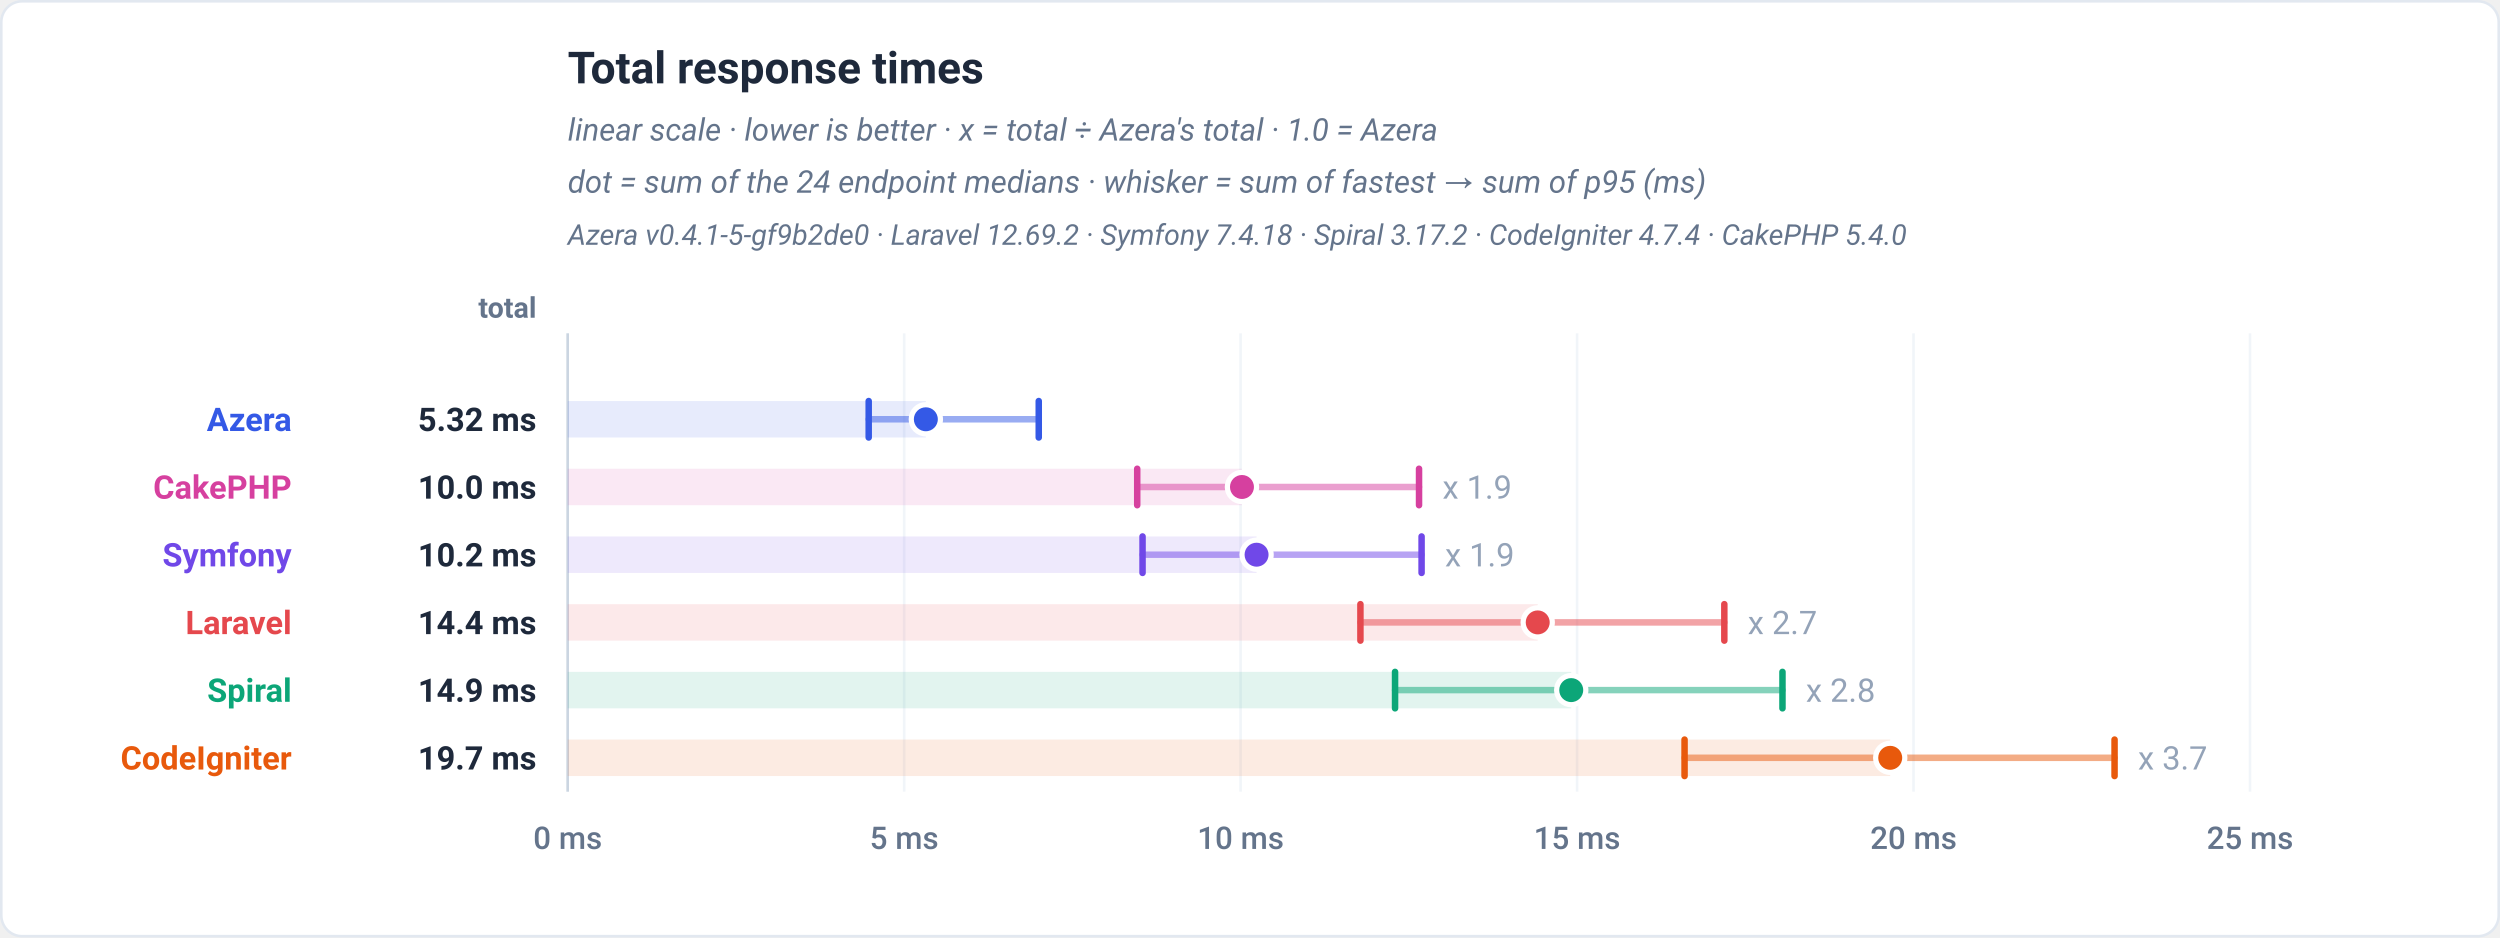
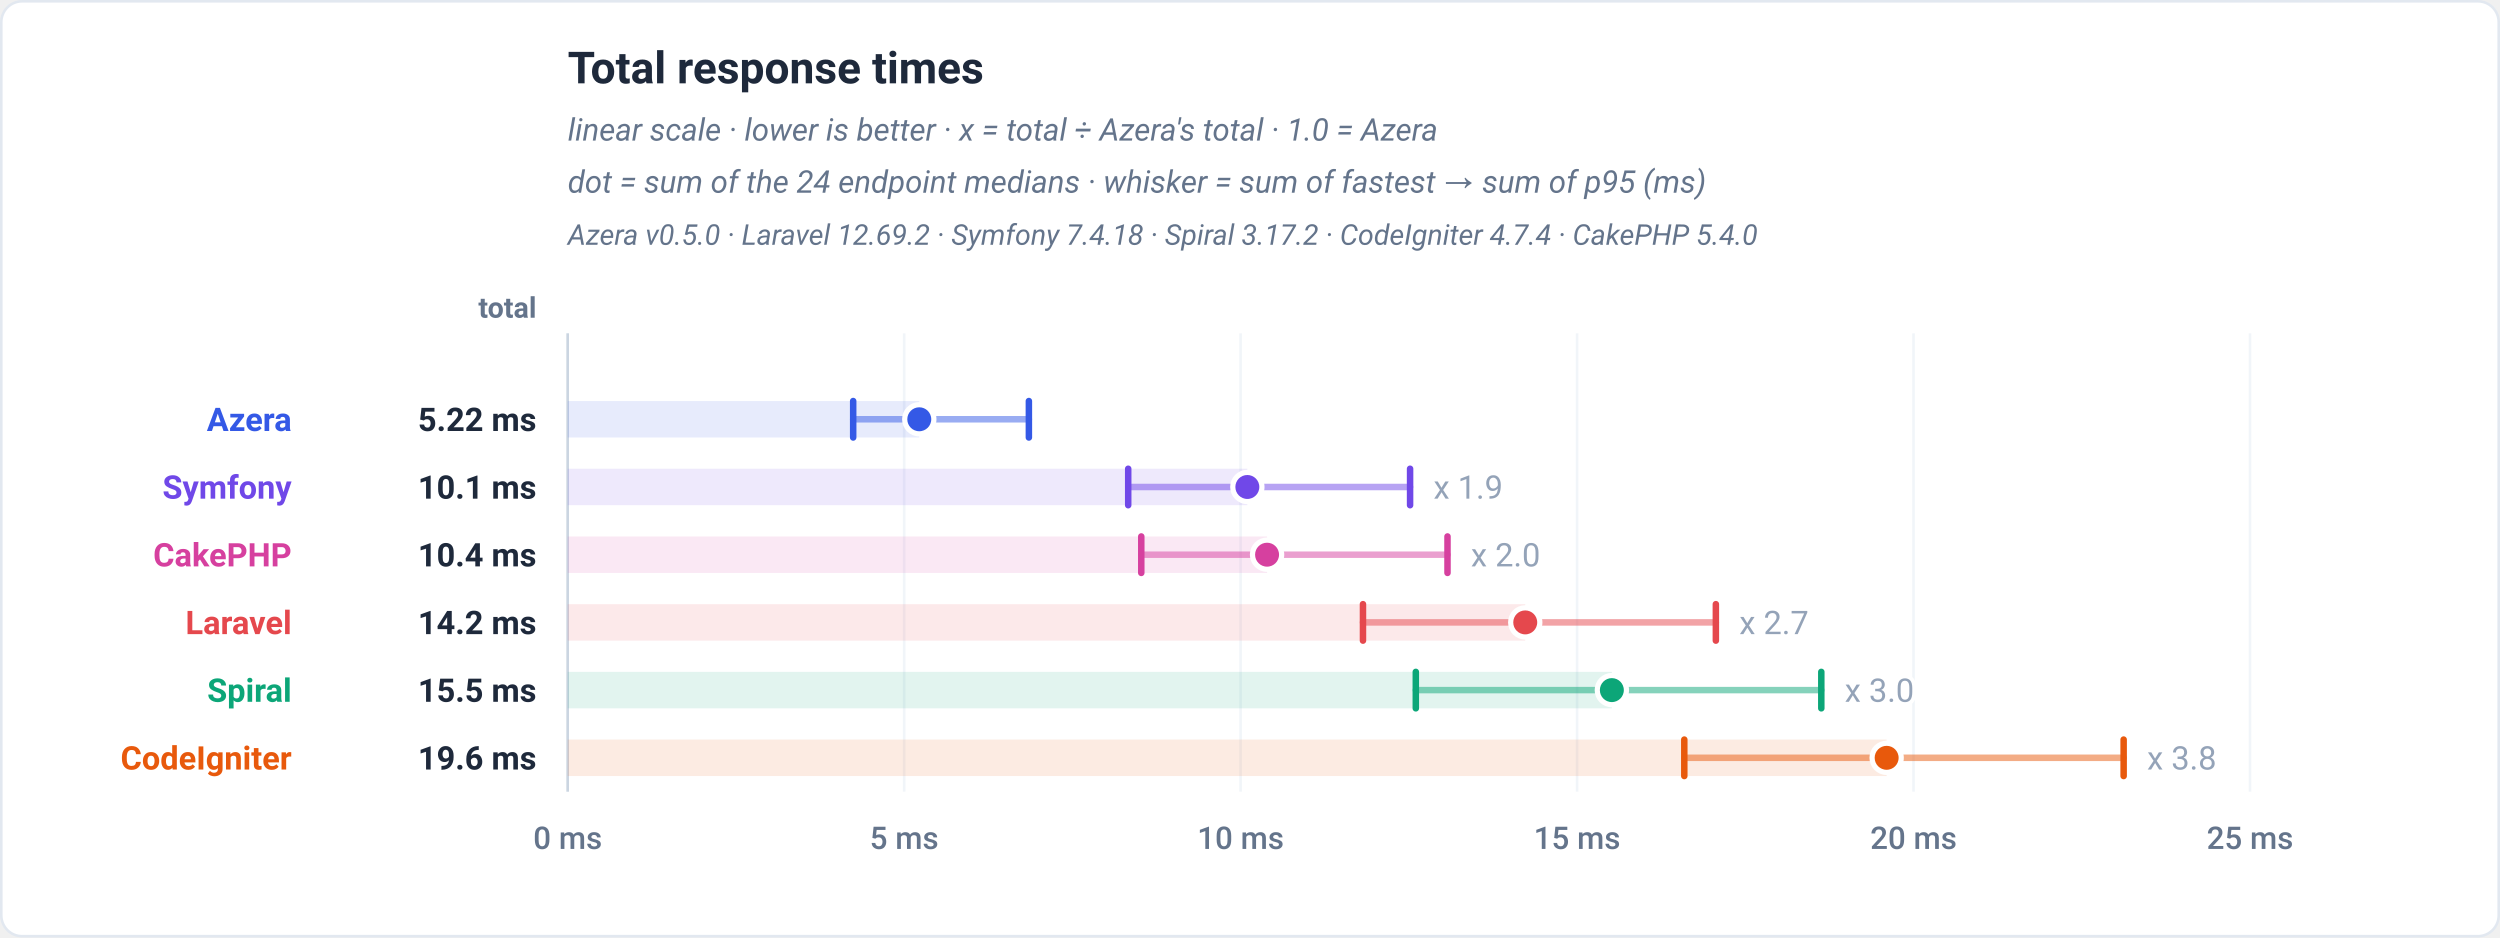
<svg xmlns="http://www.w3.org/2000/svg" viewBox="0 0 960 360" width="960" height="360" role="img" font-family="-apple-system,BlinkMacSystemFont,'Segoe UI',Roboto,Helvetica,Arial,sans-serif">
  <rect x="0.5" y="0.5" width="959" height="359" rx="8" fill="#ffffff" stroke="#e2e8f0" />
  <text x="218" y="32" font-family="-apple-system,BlinkMacSystemFont,'Segoe UI',Roboto,Helvetica,Arial,sans-serif" font-size="17" font-weight="700" fill="#1e293b" text-anchor="start">Total response times</text>
  <text x="218" y="54" font-family="-apple-system,BlinkMacSystemFont,'Segoe UI',Roboto,Helvetica,Arial,sans-serif" font-size="12" font-weight="400" fill="#64748b" text-anchor="start" font-style="italic">linear scale · lower is better · x = total ÷ Azera's total · 1.0 = Azera</text>
  <text x="218" y="74" font-family="-apple-system,BlinkMacSystemFont,'Segoe UI',Roboto,Helvetica,Arial,sans-serif" font-size="12" font-weight="400" fill="#64748b" text-anchor="start" font-style="italic">dot = sum of the 24 endpoint medians · whisker = sum of fastest → sum of p95 (ms)</text>
-   <text x="218" y="94" font-family="-apple-system,BlinkMacSystemFont,'Segoe UI',Roboto,Helvetica,Arial,sans-serif" font-size="11" font-weight="400" fill="#64748b" text-anchor="start" font-style="italic">Azera v0.4.1-5-gf9b2de0 · Laravel 12.69.2 · Symfony 7.4.18 · Spiral 3.17.2 · CodeIgniter 4.7.4 · CakePHP 5.4.0</text>
+   <text x="218" y="94" font-family="-apple-system,BlinkMacSystemFont,'Segoe UI',Roboto,Helvetica,Arial,sans-serif" font-size="11" font-weight="400" fill="#64748b" text-anchor="start" font-style="italic">Azera v0.5.0 · Laravel 12.69.2 · Symfony 7.4.18 · Spiral 3.17.2 · CodeIgniter 4.7.4 · CakePHP 5.4.0</text>
  <text x="206" y="122" font-family="-apple-system,BlinkMacSystemFont,'Segoe UI',Roboto,Helvetica,Arial,sans-serif" font-size="11" font-weight="600" fill="#64748b" text-anchor="end">total</text>
  <line x1="218" y1="128" x2="218" y2="304" stroke="#f1f5f9" stroke-width="1" />
  <text x="218" y="326" font-family="-apple-system,BlinkMacSystemFont,'Segoe UI',Roboto,Helvetica,Arial,sans-serif" font-size="12" font-weight="500" fill="#64748b" text-anchor="middle">0 ms</text>
  <line x1="347.2" y1="128" x2="347.2" y2="304" stroke="#f1f5f9" stroke-width="1" />
  <text x="347.2" y="326" font-family="-apple-system,BlinkMacSystemFont,'Segoe UI',Roboto,Helvetica,Arial,sans-serif" font-size="12" font-weight="500" fill="#64748b" text-anchor="middle">5 ms</text>
  <line x1="476.4" y1="128" x2="476.4" y2="304" stroke="#f1f5f9" stroke-width="1" />
  <text x="476.4" y="326" font-family="-apple-system,BlinkMacSystemFont,'Segoe UI',Roboto,Helvetica,Arial,sans-serif" font-size="12" font-weight="500" fill="#64748b" text-anchor="middle">10 ms</text>
  <line x1="605.6" y1="128" x2="605.6" y2="304" stroke="#f1f5f9" stroke-width="1" />
  <text x="605.6" y="326" font-family="-apple-system,BlinkMacSystemFont,'Segoe UI',Roboto,Helvetica,Arial,sans-serif" font-size="12" font-weight="500" fill="#64748b" text-anchor="middle">15 ms</text>
  <line x1="734.8" y1="128" x2="734.8" y2="304" stroke="#f1f5f9" stroke-width="1" />
  <text x="734.8" y="326" font-family="-apple-system,BlinkMacSystemFont,'Segoe UI',Roboto,Helvetica,Arial,sans-serif" font-size="12" font-weight="500" fill="#64748b" text-anchor="middle">20 ms</text>
  <line x1="864" y1="128" x2="864" y2="304" stroke="#f1f5f9" stroke-width="1" />
  <text x="864" y="326" font-family="-apple-system,BlinkMacSystemFont,'Segoe UI',Roboto,Helvetica,Arial,sans-serif" font-size="12" font-weight="500" fill="#64748b" text-anchor="middle">25 ms</text>
  <line x1="218" y1="128" x2="218" y2="304" stroke="#cbd5e1" stroke-width="1" />
-   <rect x="218" y="154" width="137.52" height="14" fill="#3459e6" fill-opacity="0.12" />
-   <line x1="333.58" y1="161" x2="398.88" y2="161" stroke="#3459e6" stroke-width="2.5" stroke-linecap="round" opacity="0.5" />
-   <line x1="333.58" y1="154" x2="333.58" y2="168" stroke="#3459e6" stroke-width="2.5" stroke-linecap="round" />
-   <line x1="398.88" y1="154" x2="398.88" y2="168" stroke="#3459e6" stroke-width="2.5" stroke-linecap="round" />
-   <circle cx="355.52" cy="161" r="5.6" fill="#3459e6" stroke="#ffffff" stroke-width="2" />
+   <rect x="218" y="154" width="135" height="14" fill="#3459e6" fill-opacity="0.12" />
+   <line x1="327.62" y1="161" x2="395.09" y2="161" stroke="#3459e6" stroke-width="2.5" stroke-linecap="round" opacity="0.5" />
+   <line x1="327.62" y1="154" x2="327.62" y2="168" stroke="#3459e6" stroke-width="2.5" stroke-linecap="round" />
+   <line x1="395.09" y1="154" x2="395.09" y2="168" stroke="#3459e6" stroke-width="2.5" stroke-linecap="round" />
+   <circle cx="353" cy="161" r="5.6" fill="#3459e6" stroke="#ffffff" stroke-width="2" />
  <text x="112" y="165.5" font-family="-apple-system,BlinkMacSystemFont,'Segoe UI',Roboto,Helvetica,Arial,sans-serif" font-size="12.5" font-weight="700" fill="#3459e6" text-anchor="end">Azera</text>
-   <text x="206" y="165.5" font-family="-apple-system,BlinkMacSystemFont,'Segoe UI',Roboto,Helvetica,Arial,sans-serif" font-size="12.5" font-weight="700" fill="#1e293b" text-anchor="end">5.32 ms</text>
-   <rect x="218" y="180" width="258.91" height="14" fill="#d6409f" fill-opacity="0.12" />
-   <line x1="436.69" y1="187" x2="544.91" y2="187" stroke="#d6409f" stroke-width="2.5" stroke-linecap="round" opacity="0.5" />
-   <line x1="436.69" y1="180" x2="436.69" y2="194" stroke="#d6409f" stroke-width="2.5" stroke-linecap="round" />
-   <line x1="544.91" y1="180" x2="544.91" y2="194" stroke="#d6409f" stroke-width="2.5" stroke-linecap="round" />
-   <circle cx="476.91" cy="187" r="5.6" fill="#d6409f" stroke="#ffffff" stroke-width="2" />
-   <text x="553.91" y="191.5" font-family="-apple-system,BlinkMacSystemFont,'Segoe UI',Roboto,Helvetica,Arial,sans-serif" font-size="12.5" font-weight="400" fill="#94a3b8" text-anchor="start" stroke="#ffffff" stroke-width="3" paint-order="stroke" stroke-linejoin="round">x 1.9</text>
-   <text x="112" y="191.5" font-family="-apple-system,BlinkMacSystemFont,'Segoe UI',Roboto,Helvetica,Arial,sans-serif" font-size="12.5" font-weight="700" fill="#d6409f" text-anchor="end">CakePHP</text>
-   <text x="206" y="191.5" font-family="-apple-system,BlinkMacSystemFont,'Segoe UI',Roboto,Helvetica,Arial,sans-serif" font-size="12.5" font-weight="700" fill="#1e293b" text-anchor="end">10.0 ms</text>
-   <rect x="218" y="206" width="264.52" height="14" fill="#7048e8" fill-opacity="0.12" />
-   <line x1="438.74" y1="213" x2="545.89" y2="213" stroke="#7048e8" stroke-width="2.5" stroke-linecap="round" opacity="0.5" />
-   <line x1="438.74" y1="206" x2="438.74" y2="220" stroke="#7048e8" stroke-width="2.5" stroke-linecap="round" />
-   <line x1="545.89" y1="206" x2="545.89" y2="220" stroke="#7048e8" stroke-width="2.5" stroke-linecap="round" />
-   <circle cx="482.52" cy="213" r="5.6" fill="#7048e8" stroke="#ffffff" stroke-width="2" />
-   <text x="554.89" y="217.5" font-family="-apple-system,BlinkMacSystemFont,'Segoe UI',Roboto,Helvetica,Arial,sans-serif" font-size="12.5" font-weight="400" fill="#94a3b8" text-anchor="start" stroke="#ffffff" stroke-width="3" paint-order="stroke" stroke-linejoin="round">x 1.9</text>
-   <text x="112" y="217.5" font-family="-apple-system,BlinkMacSystemFont,'Segoe UI',Roboto,Helvetica,Arial,sans-serif" font-size="12.5" font-weight="700" fill="#7048e8" text-anchor="end">Symfony</text>
-   <text x="206" y="217.5" font-family="-apple-system,BlinkMacSystemFont,'Segoe UI',Roboto,Helvetica,Arial,sans-serif" font-size="12.5" font-weight="700" fill="#1e293b" text-anchor="end">10.2 ms</text>
-   <rect x="218" y="232" width="372.48" height="14" fill="#e5484d" fill-opacity="0.12" />
-   <line x1="522.4" y1="239" x2="662.14" y2="239" stroke="#e5484d" stroke-width="2.5" stroke-linecap="round" opacity="0.5" />
-   <line x1="522.4" y1="232" x2="522.4" y2="246" stroke="#e5484d" stroke-width="2.5" stroke-linecap="round" />
-   <line x1="662.14" y1="232" x2="662.14" y2="246" stroke="#e5484d" stroke-width="2.5" stroke-linecap="round" />
-   <circle cx="590.48" cy="239" r="5.6" fill="#e5484d" stroke="#ffffff" stroke-width="2" />
-   <text x="671.14" y="243.5" font-family="-apple-system,BlinkMacSystemFont,'Segoe UI',Roboto,Helvetica,Arial,sans-serif" font-size="12.5" font-weight="400" fill="#94a3b8" text-anchor="start" stroke="#ffffff" stroke-width="3" paint-order="stroke" stroke-linejoin="round">x 2.7</text>
+   <text x="206" y="165.5" font-family="-apple-system,BlinkMacSystemFont,'Segoe UI',Roboto,Helvetica,Arial,sans-serif" font-size="12.5" font-weight="700" fill="#1e293b" text-anchor="end">5.22 ms</text>
+   <rect x="218" y="180" width="260.98" height="14" fill="#7048e8" fill-opacity="0.12" />
+   <line x1="433.23" y1="187" x2="541.47" y2="187" stroke="#7048e8" stroke-width="2.5" stroke-linecap="round" opacity="0.5" />
+   <line x1="433.23" y1="180" x2="433.23" y2="194" stroke="#7048e8" stroke-width="2.5" stroke-linecap="round" />
+   <line x1="541.47" y1="180" x2="541.47" y2="194" stroke="#7048e8" stroke-width="2.5" stroke-linecap="round" />
+   <circle cx="478.98" cy="187" r="5.6" fill="#7048e8" stroke="#ffffff" stroke-width="2" />
+   <text x="550.47" y="191.5" font-family="-apple-system,BlinkMacSystemFont,'Segoe UI',Roboto,Helvetica,Arial,sans-serif" font-size="12.5" font-weight="400" fill="#94a3b8" text-anchor="start" stroke="#ffffff" stroke-width="3" paint-order="stroke" stroke-linejoin="round">x 1.9</text>
+   <text x="112" y="191.5" font-family="-apple-system,BlinkMacSystemFont,'Segoe UI',Roboto,Helvetica,Arial,sans-serif" font-size="12.5" font-weight="700" fill="#7048e8" text-anchor="end">Symfony</text>
+   <text x="206" y="191.5" font-family="-apple-system,BlinkMacSystemFont,'Segoe UI',Roboto,Helvetica,Arial,sans-serif" font-size="12.5" font-weight="700" fill="#1e293b" text-anchor="end">10.1 ms</text>
+   <rect x="218" y="206" width="268.55" height="14" fill="#d6409f" fill-opacity="0.12" />
+   <line x1="438.25" y1="213" x2="555.84" y2="213" stroke="#d6409f" stroke-width="2.5" stroke-linecap="round" opacity="0.5" />
+   <line x1="438.25" y1="206" x2="438.25" y2="220" stroke="#d6409f" stroke-width="2.5" stroke-linecap="round" />
+   <line x1="555.84" y1="206" x2="555.84" y2="220" stroke="#d6409f" stroke-width="2.5" stroke-linecap="round" />
+   <circle cx="486.55" cy="213" r="5.6" fill="#d6409f" stroke="#ffffff" stroke-width="2" />
+   <text x="564.84" y="217.5" font-family="-apple-system,BlinkMacSystemFont,'Segoe UI',Roboto,Helvetica,Arial,sans-serif" font-size="12.5" font-weight="400" fill="#94a3b8" text-anchor="start" stroke="#ffffff" stroke-width="3" paint-order="stroke" stroke-linejoin="round">x 2.0</text>
+   <text x="112" y="217.5" font-family="-apple-system,BlinkMacSystemFont,'Segoe UI',Roboto,Helvetica,Arial,sans-serif" font-size="12.5" font-weight="700" fill="#d6409f" text-anchor="end">CakePHP</text>
+   <text x="206" y="217.5" font-family="-apple-system,BlinkMacSystemFont,'Segoe UI',Roboto,Helvetica,Arial,sans-serif" font-size="12.5" font-weight="700" fill="#1e293b" text-anchor="end">10.4 ms</text>
+   <rect x="218" y="232" width="367.69" height="14" fill="#e5484d" fill-opacity="0.12" />
+   <line x1="523.38" y1="239" x2="658.89" y2="239" stroke="#e5484d" stroke-width="2.5" stroke-linecap="round" opacity="0.5" />
+   <line x1="523.38" y1="232" x2="523.38" y2="246" stroke="#e5484d" stroke-width="2.5" stroke-linecap="round" />
+   <line x1="658.89" y1="232" x2="658.89" y2="246" stroke="#e5484d" stroke-width="2.5" stroke-linecap="round" />
+   <circle cx="585.69" cy="239" r="5.6" fill="#e5484d" stroke="#ffffff" stroke-width="2" />
+   <text x="667.89" y="243.5" font-family="-apple-system,BlinkMacSystemFont,'Segoe UI',Roboto,Helvetica,Arial,sans-serif" font-size="12.5" font-weight="400" fill="#94a3b8" text-anchor="start" stroke="#ffffff" stroke-width="3" paint-order="stroke" stroke-linejoin="round">x 2.7</text>
  <text x="112" y="243.5" font-family="-apple-system,BlinkMacSystemFont,'Segoe UI',Roboto,Helvetica,Arial,sans-serif" font-size="12.5" font-weight="700" fill="#e5484d" text-anchor="end">Laravel</text>
-   <text x="206" y="243.5" font-family="-apple-system,BlinkMacSystemFont,'Segoe UI',Roboto,Helvetica,Arial,sans-serif" font-size="12.5" font-weight="700" fill="#1e293b" text-anchor="end">14.4 ms</text>
-   <rect x="218" y="258" width="385.35" height="14" fill="#0ca678" fill-opacity="0.12" />
-   <line x1="535.7" y1="265" x2="684.47" y2="265" stroke="#0ca678" stroke-width="2.5" stroke-linecap="round" opacity="0.5" />
-   <line x1="535.7" y1="258" x2="535.7" y2="272" stroke="#0ca678" stroke-width="2.5" stroke-linecap="round" />
-   <line x1="684.47" y1="258" x2="684.47" y2="272" stroke="#0ca678" stroke-width="2.5" stroke-linecap="round" />
-   <circle cx="603.35" cy="265" r="5.6" fill="#0ca678" stroke="#ffffff" stroke-width="2" />
-   <text x="693.47" y="269.5" font-family="-apple-system,BlinkMacSystemFont,'Segoe UI',Roboto,Helvetica,Arial,sans-serif" font-size="12.5" font-weight="400" fill="#94a3b8" text-anchor="start" stroke="#ffffff" stroke-width="3" paint-order="stroke" stroke-linejoin="round">x 2.8</text>
+   <text x="206" y="243.5" font-family="-apple-system,BlinkMacSystemFont,'Segoe UI',Roboto,Helvetica,Arial,sans-serif" font-size="12.5" font-weight="700" fill="#1e293b" text-anchor="end">14.2 ms</text>
+   <rect x="218" y="258" width="400.95" height="14" fill="#0ca678" fill-opacity="0.12" />
+   <line x1="543.67" y1="265" x2="699.38" y2="265" stroke="#0ca678" stroke-width="2.5" stroke-linecap="round" opacity="0.5" />
+   <line x1="543.67" y1="258" x2="543.67" y2="272" stroke="#0ca678" stroke-width="2.5" stroke-linecap="round" />
+   <line x1="699.38" y1="258" x2="699.38" y2="272" stroke="#0ca678" stroke-width="2.5" stroke-linecap="round" />
+   <circle cx="618.95" cy="265" r="5.6" fill="#0ca678" stroke="#ffffff" stroke-width="2" />
+   <text x="708.38" y="269.5" font-family="-apple-system,BlinkMacSystemFont,'Segoe UI',Roboto,Helvetica,Arial,sans-serif" font-size="12.5" font-weight="400" fill="#94a3b8" text-anchor="start" stroke="#ffffff" stroke-width="3" paint-order="stroke" stroke-linejoin="round">x 3.0</text>
  <text x="112" y="269.5" font-family="-apple-system,BlinkMacSystemFont,'Segoe UI',Roboto,Helvetica,Arial,sans-serif" font-size="12.5" font-weight="700" fill="#0ca678" text-anchor="end">Spiral</text>
-   <text x="206" y="269.5" font-family="-apple-system,BlinkMacSystemFont,'Segoe UI',Roboto,Helvetica,Arial,sans-serif" font-size="12.5" font-weight="700" fill="#1e293b" text-anchor="end">14.9 ms</text>
-   <rect x="218" y="284" width="507.84" height="14" fill="#e8590c" fill-opacity="0.12" />
-   <line x1="646.87" y1="291" x2="811.99" y2="291" stroke="#e8590c" stroke-width="2.5" stroke-linecap="round" opacity="0.5" />
-   <line x1="646.87" y1="284" x2="646.87" y2="298" stroke="#e8590c" stroke-width="2.5" stroke-linecap="round" />
-   <line x1="811.99" y1="284" x2="811.99" y2="298" stroke="#e8590c" stroke-width="2.5" stroke-linecap="round" />
-   <circle cx="725.84" cy="291" r="5.6" fill="#e8590c" stroke="#ffffff" stroke-width="2" />
-   <text x="820.99" y="295.5" font-family="-apple-system,BlinkMacSystemFont,'Segoe UI',Roboto,Helvetica,Arial,sans-serif" font-size="12.5" font-weight="400" fill="#94a3b8" text-anchor="start" stroke="#ffffff" stroke-width="3" paint-order="stroke" stroke-linejoin="round">x 3.7</text>
+   <text x="206" y="269.5" font-family="-apple-system,BlinkMacSystemFont,'Segoe UI',Roboto,Helvetica,Arial,sans-serif" font-size="12.5" font-weight="700" fill="#1e293b" text-anchor="end">15.5 ms</text>
+   <rect x="218" y="284" width="506.47" height="14" fill="#e8590c" fill-opacity="0.12" />
+   <line x1="646.77" y1="291" x2="815.48" y2="291" stroke="#e8590c" stroke-width="2.5" stroke-linecap="round" opacity="0.5" />
+   <line x1="646.77" y1="284" x2="646.77" y2="298" stroke="#e8590c" stroke-width="2.5" stroke-linecap="round" />
+   <line x1="815.48" y1="284" x2="815.48" y2="298" stroke="#e8590c" stroke-width="2.5" stroke-linecap="round" />
+   <circle cx="724.47" cy="291" r="5.6" fill="#e8590c" stroke="#ffffff" stroke-width="2" />
+   <text x="824.48" y="295.5" font-family="-apple-system,BlinkMacSystemFont,'Segoe UI',Roboto,Helvetica,Arial,sans-serif" font-size="12.5" font-weight="400" fill="#94a3b8" text-anchor="start" stroke="#ffffff" stroke-width="3" paint-order="stroke" stroke-linejoin="round">x 3.8</text>
  <text x="112" y="295.5" font-family="-apple-system,BlinkMacSystemFont,'Segoe UI',Roboto,Helvetica,Arial,sans-serif" font-size="12.5" font-weight="700" fill="#e8590c" text-anchor="end">CodeIgniter</text>
-   <text x="206" y="295.5" font-family="-apple-system,BlinkMacSystemFont,'Segoe UI',Roboto,Helvetica,Arial,sans-serif" font-size="12.5" font-weight="700" fill="#1e293b" text-anchor="end">19.7 ms</text>
+   <text x="206" y="295.5" font-family="-apple-system,BlinkMacSystemFont,'Segoe UI',Roboto,Helvetica,Arial,sans-serif" font-size="12.5" font-weight="700" fill="#1e293b" text-anchor="end">19.6 ms</text>
</svg>
